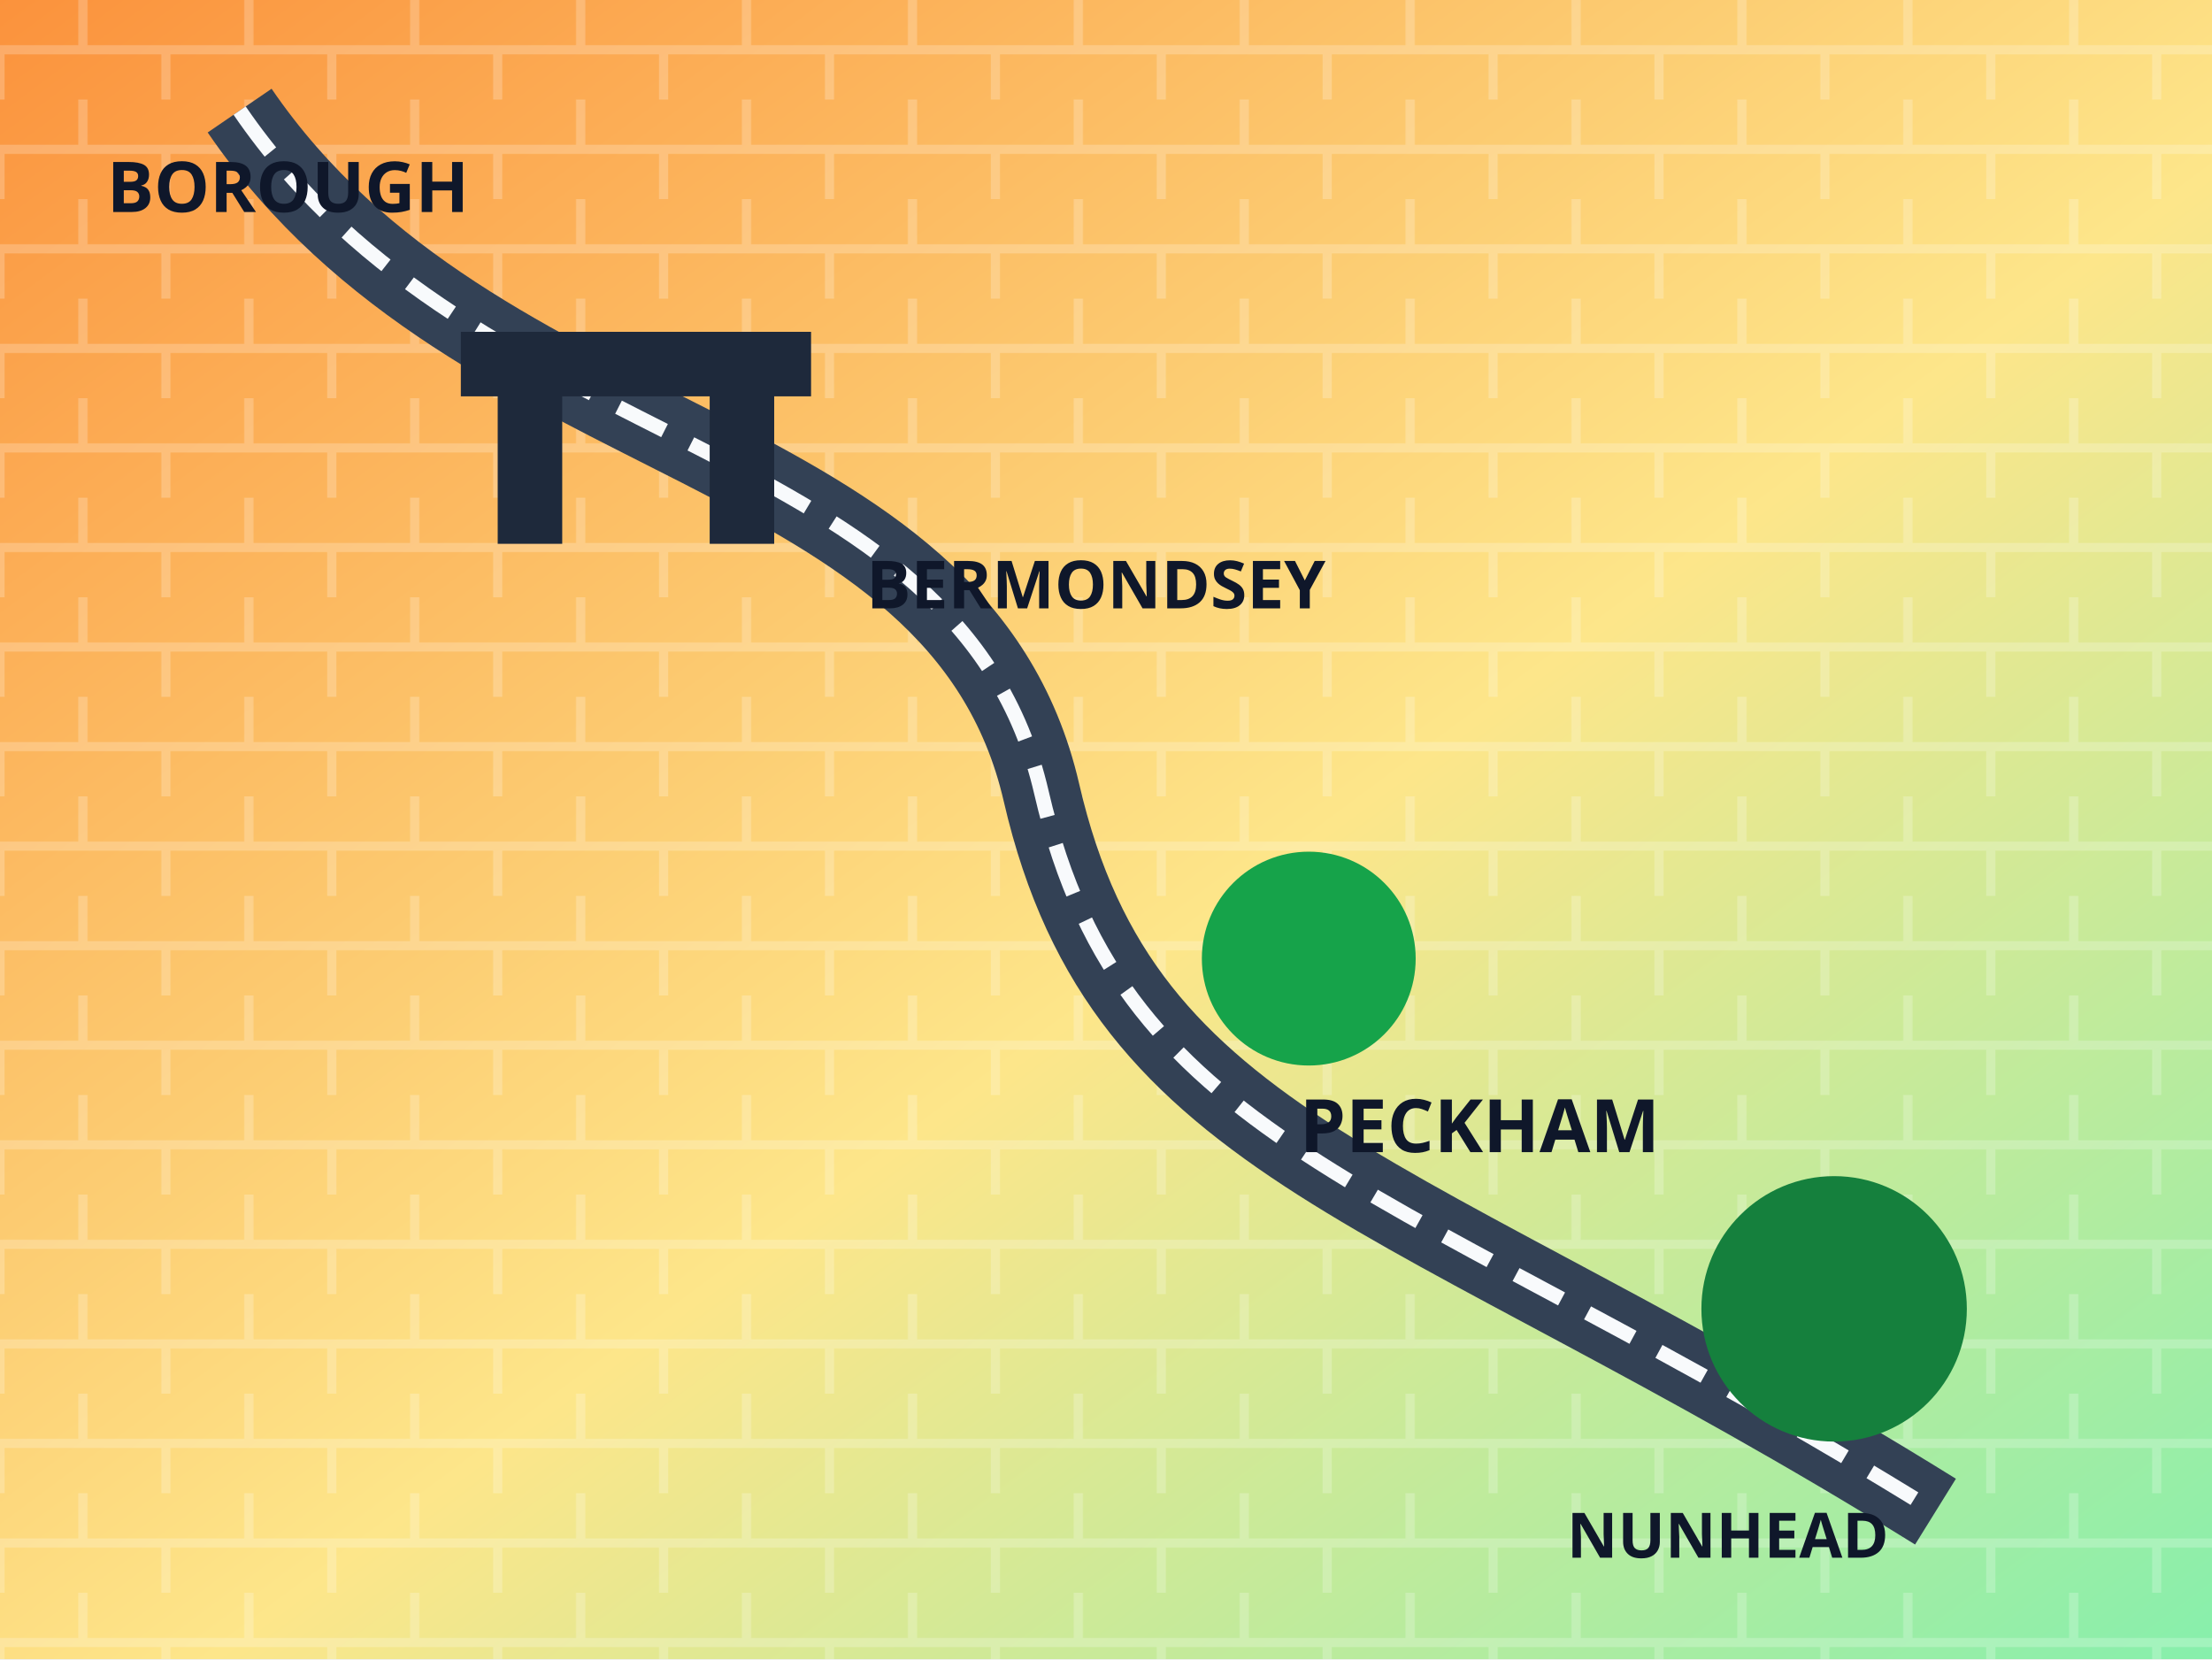
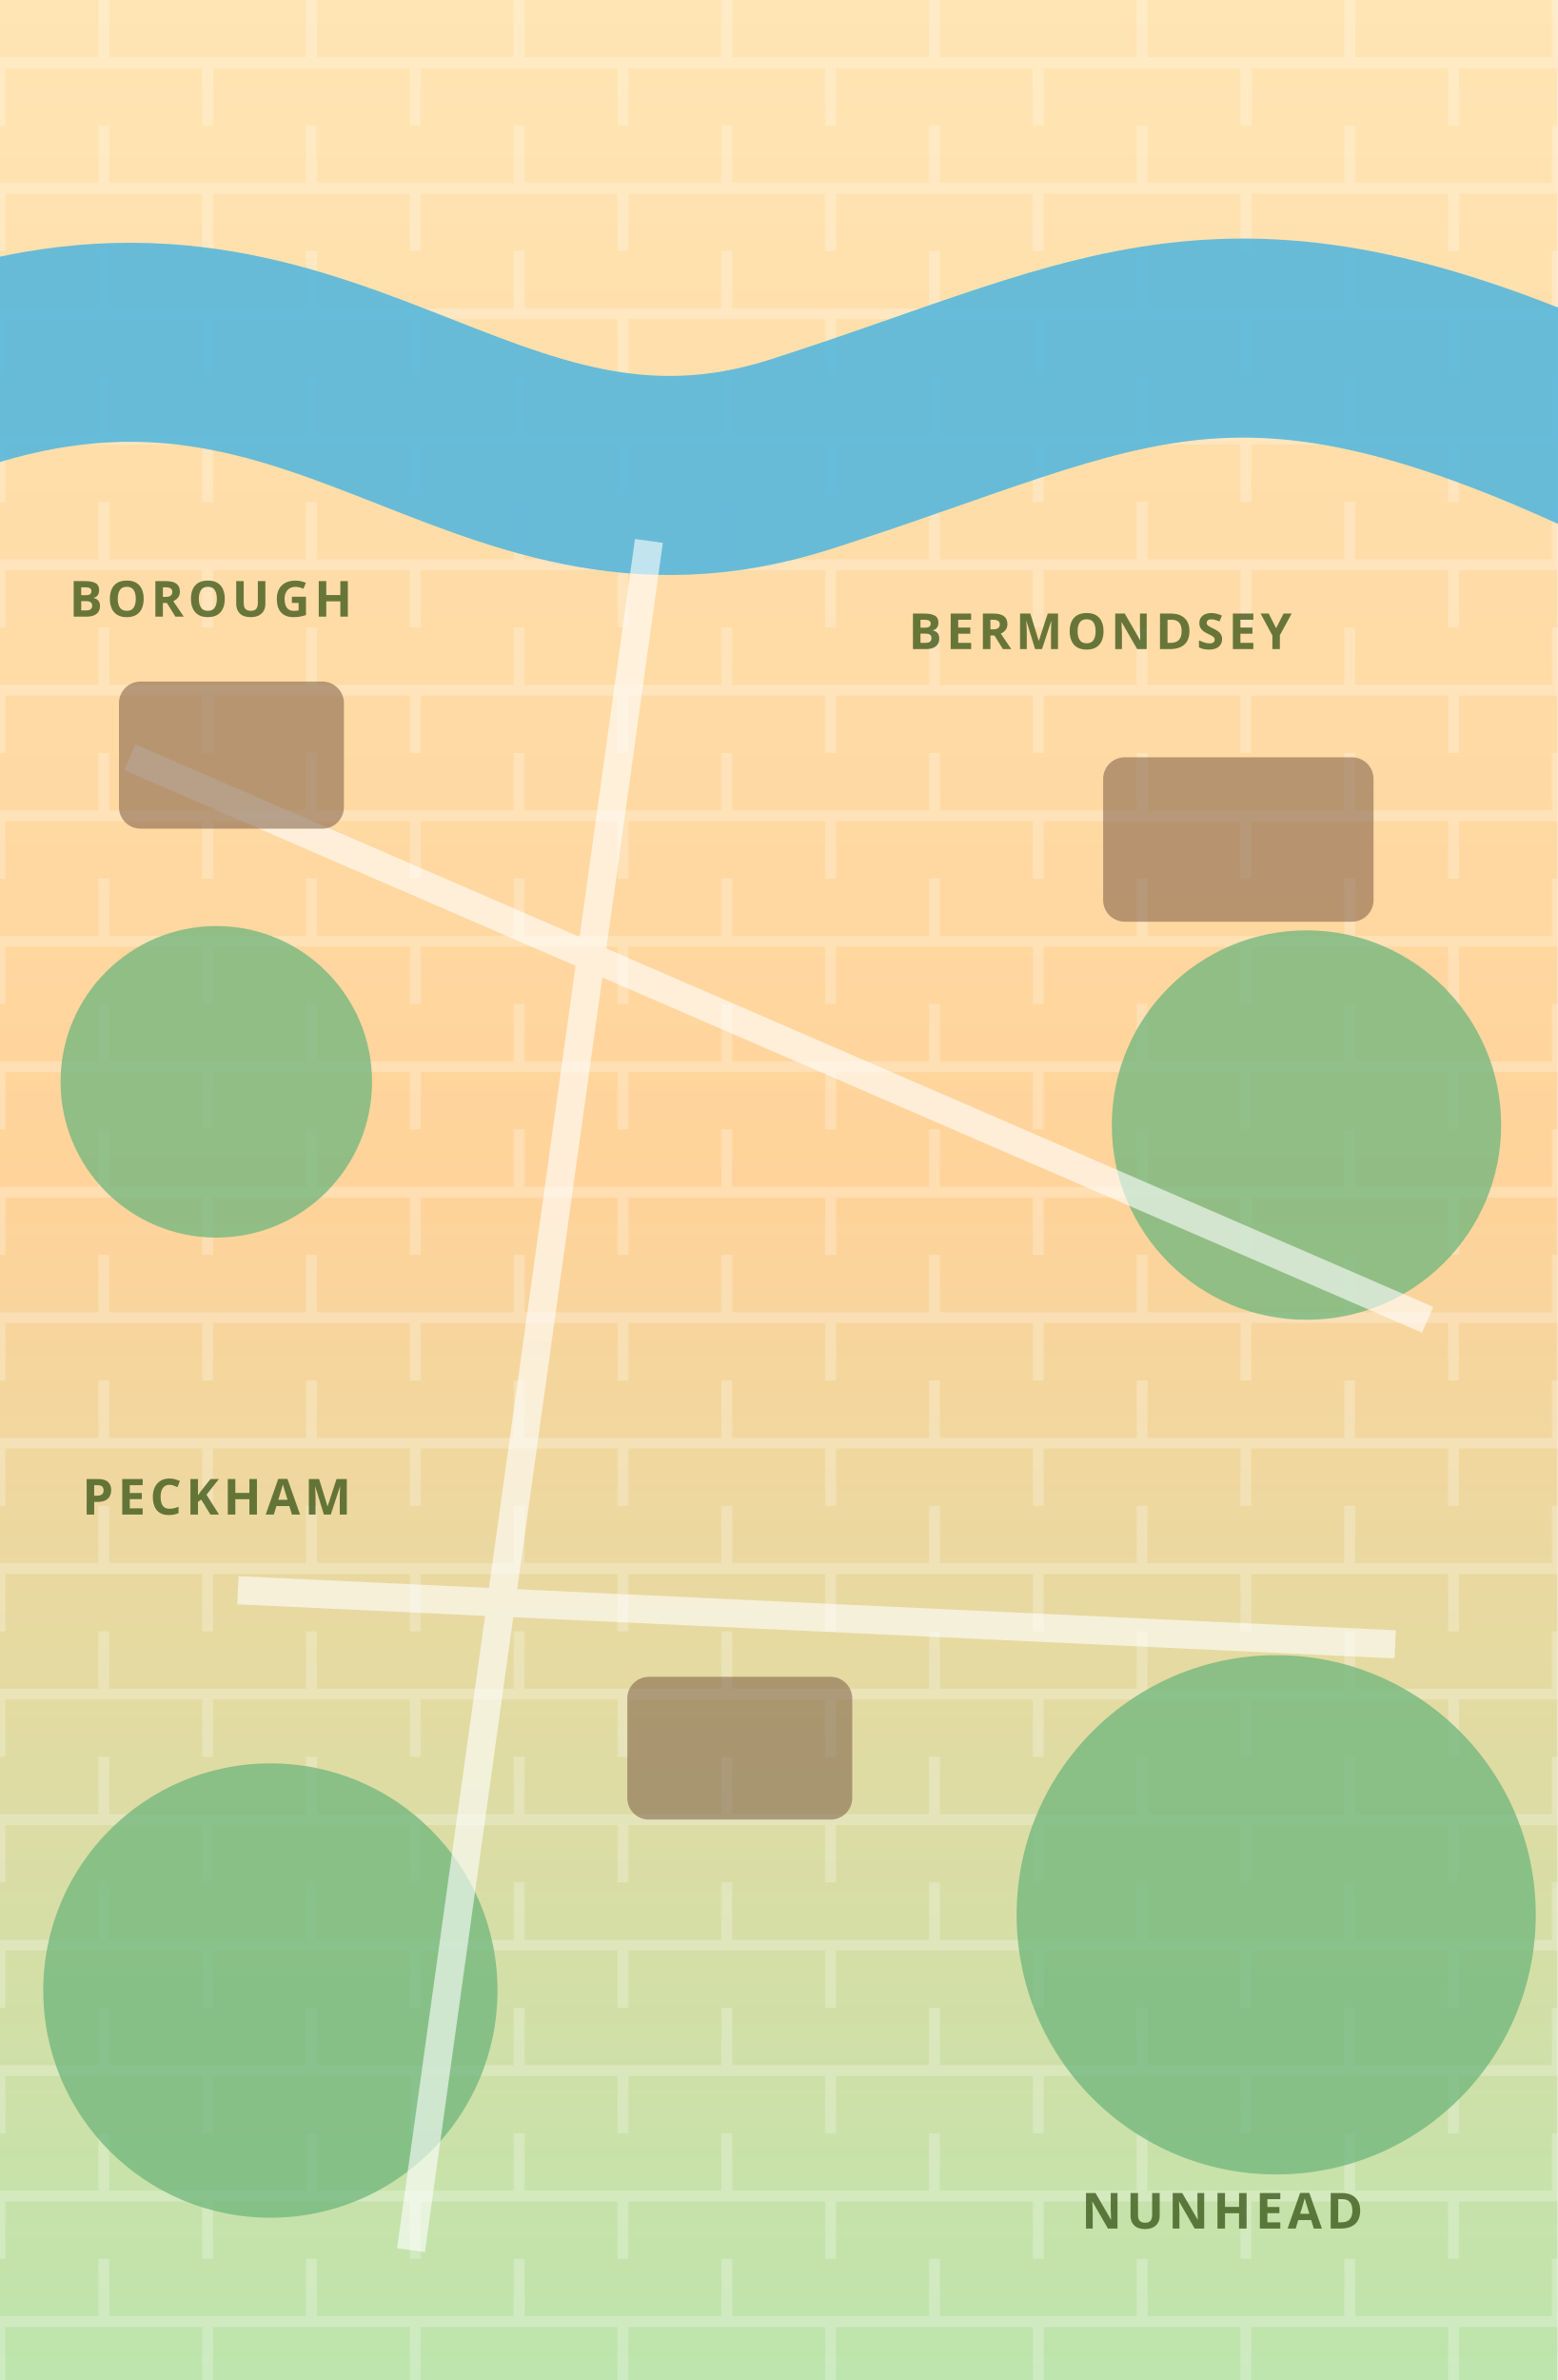
- <svg xmlns="http://www.w3.org/2000/svg" viewBox="0 0 1200 900">
+ <svg xmlns="http://www.w3.org/2000/svg" viewBox="0 0 720 1100">
  <defs>
-     <linearGradient id="g" x2="1" y2="1">
-       <stop stop-color="#fb923c" />
-       <stop offset=".55" stop-color="#fde68a" />
-       <stop offset="1" stop-color="#86efac" />
+     <linearGradient id="g" x2="0" y2="1">
+       <stop stop-color="#ffe5b4" />
+       <stop offset=".5" stop-color="#ffd39a" />
+       <stop offset="1" stop-color="#bce5ad" />
    </linearGradient>
-     <pattern id="b" width="90" height="54" patternUnits="userSpaceOnUse">
-       <path d="M0 27h90M45 0v27M0 27v27M90 27v27" stroke="#fff" stroke-width="5" opacity=".22" />
+     <pattern id="brick" width="96" height="58" patternUnits="userSpaceOnUse">
+       <path d="M0 29h96M48 0v29M0 29v29M96 29v29" stroke="#fff" stroke-width="5" opacity=".24" />
    </pattern>
  </defs>
-   <rect width="1200" height="900" fill="url(#g)" />
-   <rect width="1200" height="900" fill="url(#b)" />
-   <path d="M130 60 C260 250 520 235 565 430 S760 640 1050 820" fill="none" stroke="#334155" stroke-width="42" />
-   <path d="M130 60 C260 250 520 235 565 430 S760 640 1050 820" fill="none" stroke="#f8fafc" stroke-width="8" stroke-dasharray="28 16" />
-   <g fill="#0f172a" font-family="system-ui" font-weight="900">
-     <text x="58" y="115" font-size="38">BOROUGH</text>
-     <text x="470" y="330" font-size="36">BERMONDSEY</text>
-     <text x="705" y="625" font-size="40">PECKHAM</text>
-     <text x="850" y="845" font-size="34">NUNHEAD</text>
+   <rect width="720" height="1100" fill="url(#g)" />
+   <rect width="720" height="1100" fill="url(#brick)" />
+   <path d="M-30 175C150 110 220 258 370 210S570 118 760 210" fill="none" stroke="#56b7dc" stroke-width="92" opacity=".9" />
+   <g fill="#72b77d" opacity=".78">
+     <circle cx="100" cy="500" r="72" />
+     <circle cx="604" cy="520" r="90" />
+     <circle cx="125" cy="920" r="105" />
+     <circle cx="590" cy="885" r="120" />
  </g>
-   <g fill="#1e293b">
-     <path d="M250 180h190v35H250zM270 215h35v80h-35zM385 215h35v80h-35z" />
-     <circle cx="710" cy="520" r="58" fill="#16a34a" />
-     <circle cx="995" cy="710" r="72" fill="#15803d" />
+   <g stroke="#fff" stroke-width="13" opacity=".6">
+     <path d="M60 350L660 610" />
+     <path d="M110 735L645 760" />
+     <path d="M300 250L190 1040" />
+   </g>
+   <g fill="#7c5c45" opacity=".55">
+     <rect x="55" y="315" width="104" height="68" rx="10" />
+     <rect x="510" y="350" width="125" height="76" rx="10" />
+     <rect x="290" y="775" width="104" height="66" rx="10" />
+   </g>
+   <g fill="#365314" font-family="system-ui,sans-serif" font-weight="800" font-size="23" letter-spacing="2" opacity=".75">
+     <text x="32" y="285">BOROUGH</text>
+     <text x="420" y="300">BERMONDSEY</text>
+     <text x="38" y="700">PECKHAM</text>
+     <text x="500" y="1030">NUNHEAD</text>
  </g>
</svg>
